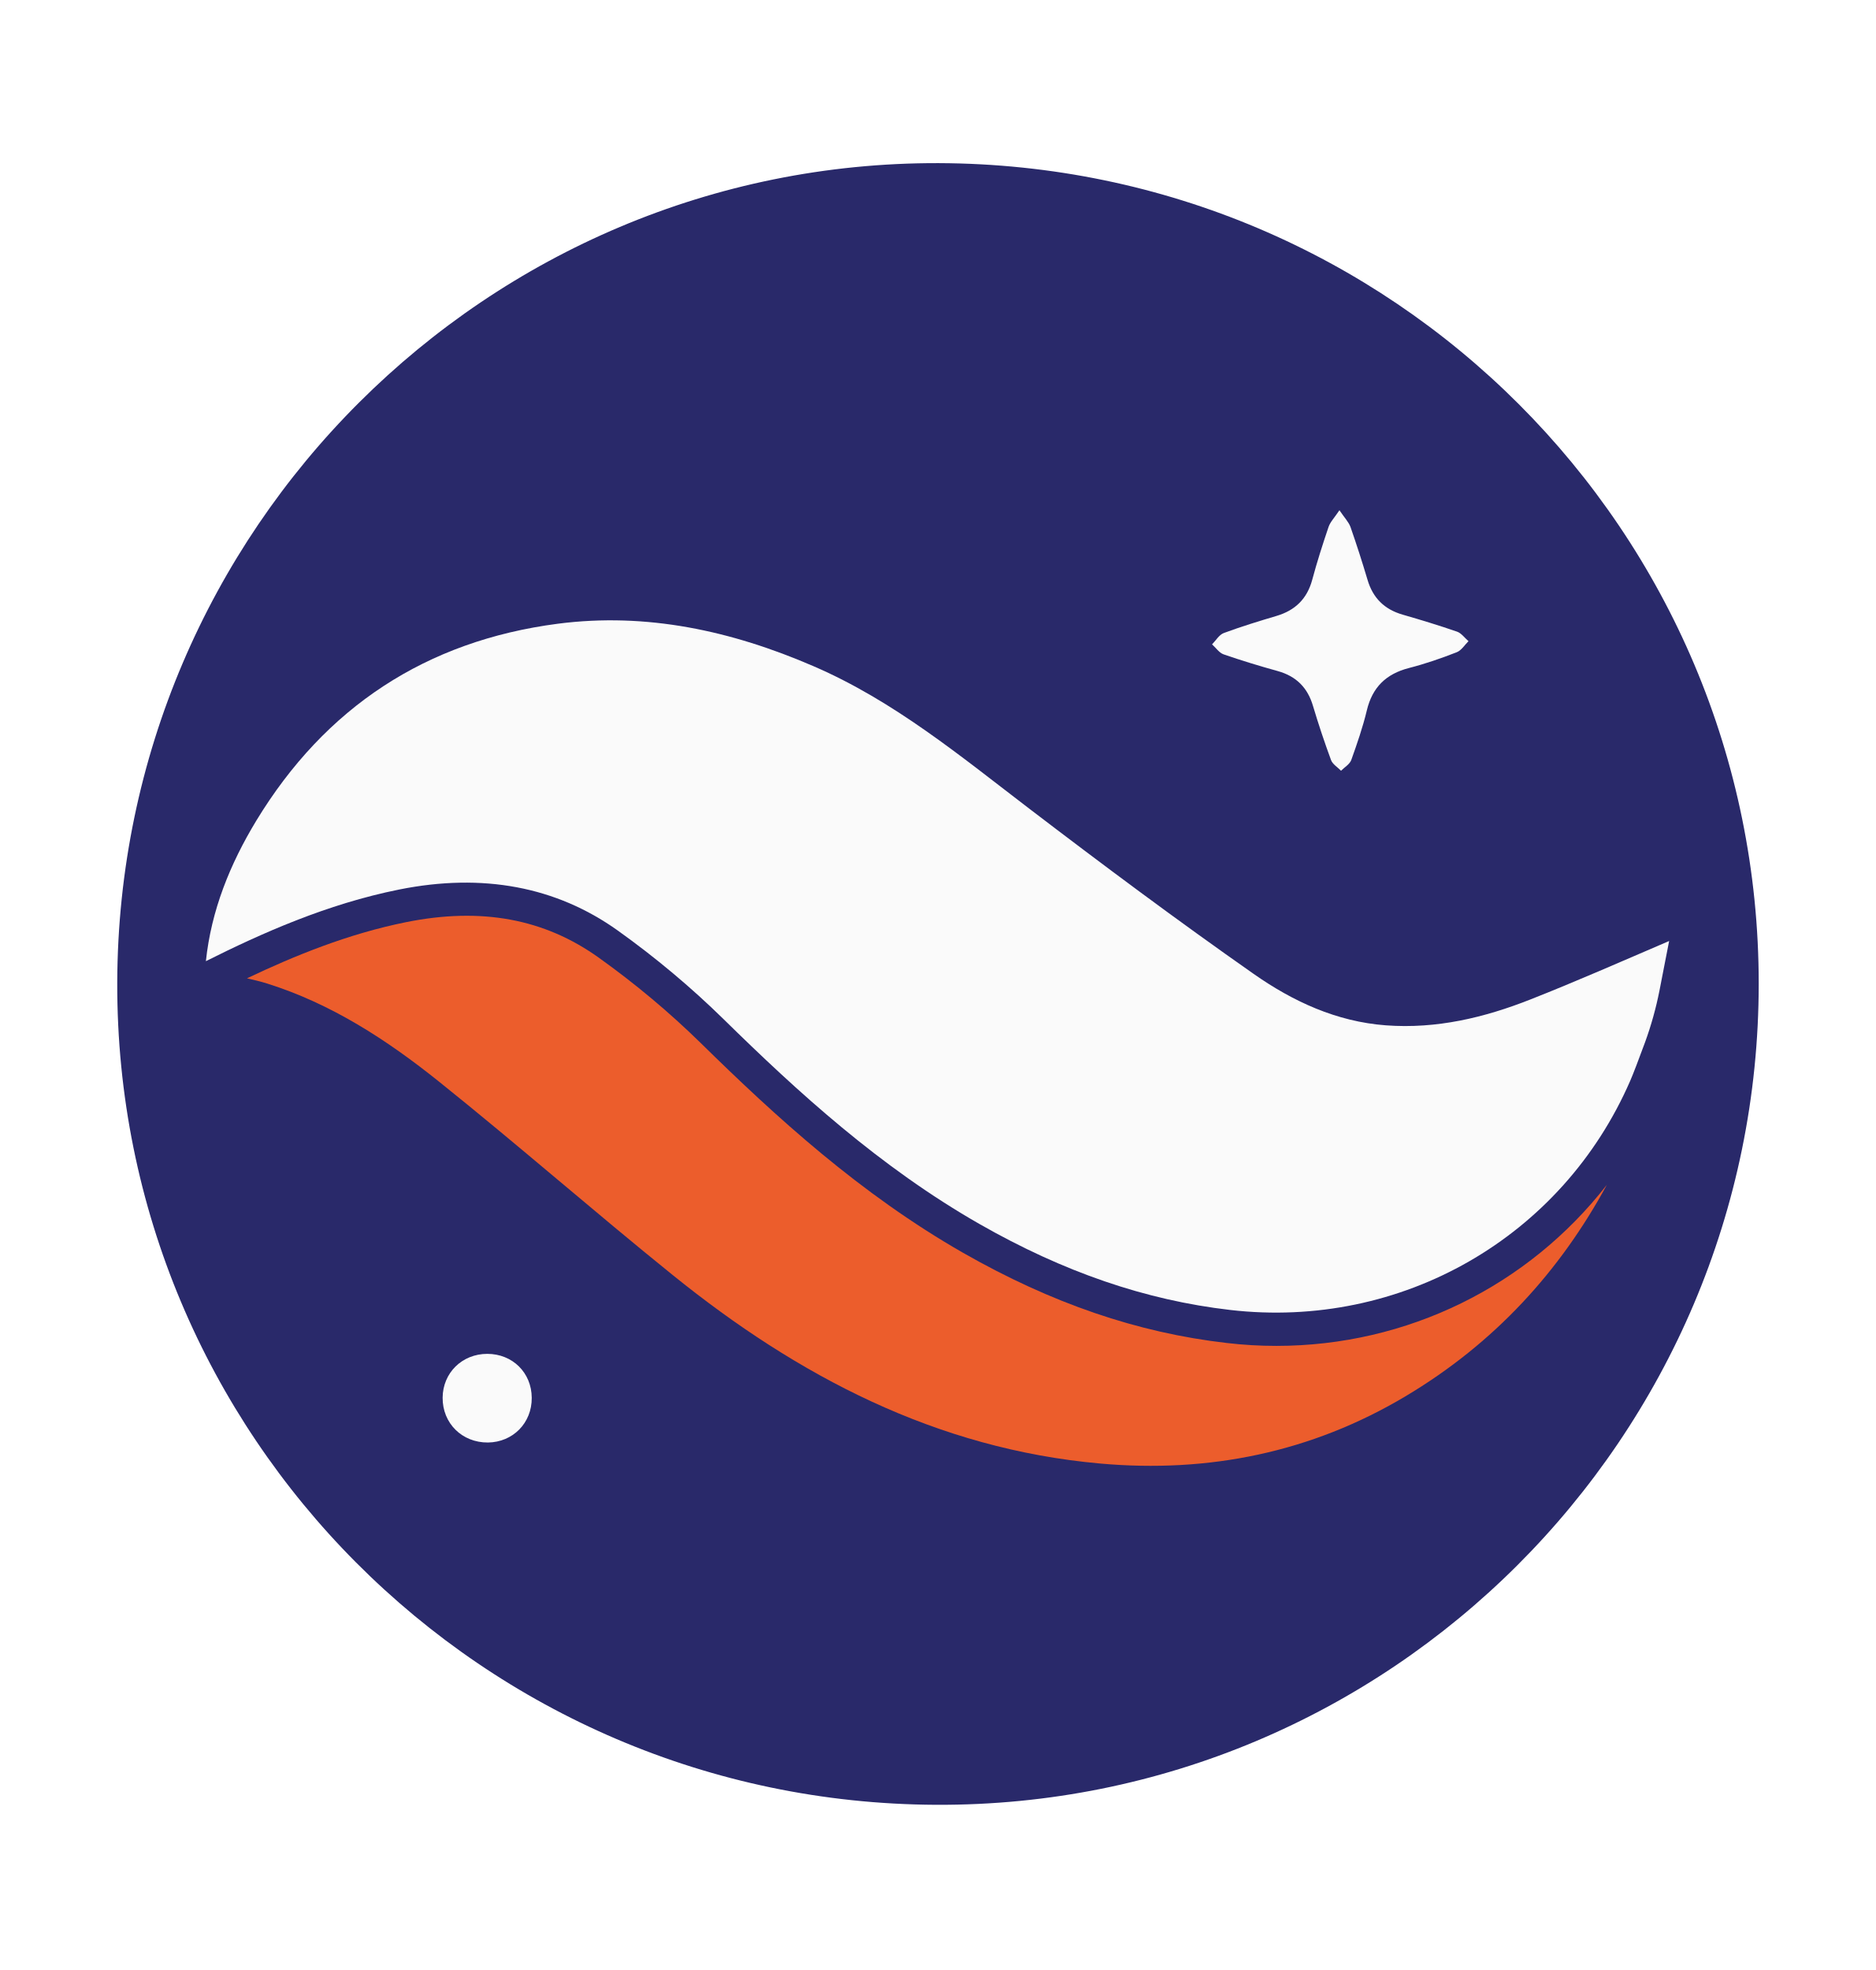
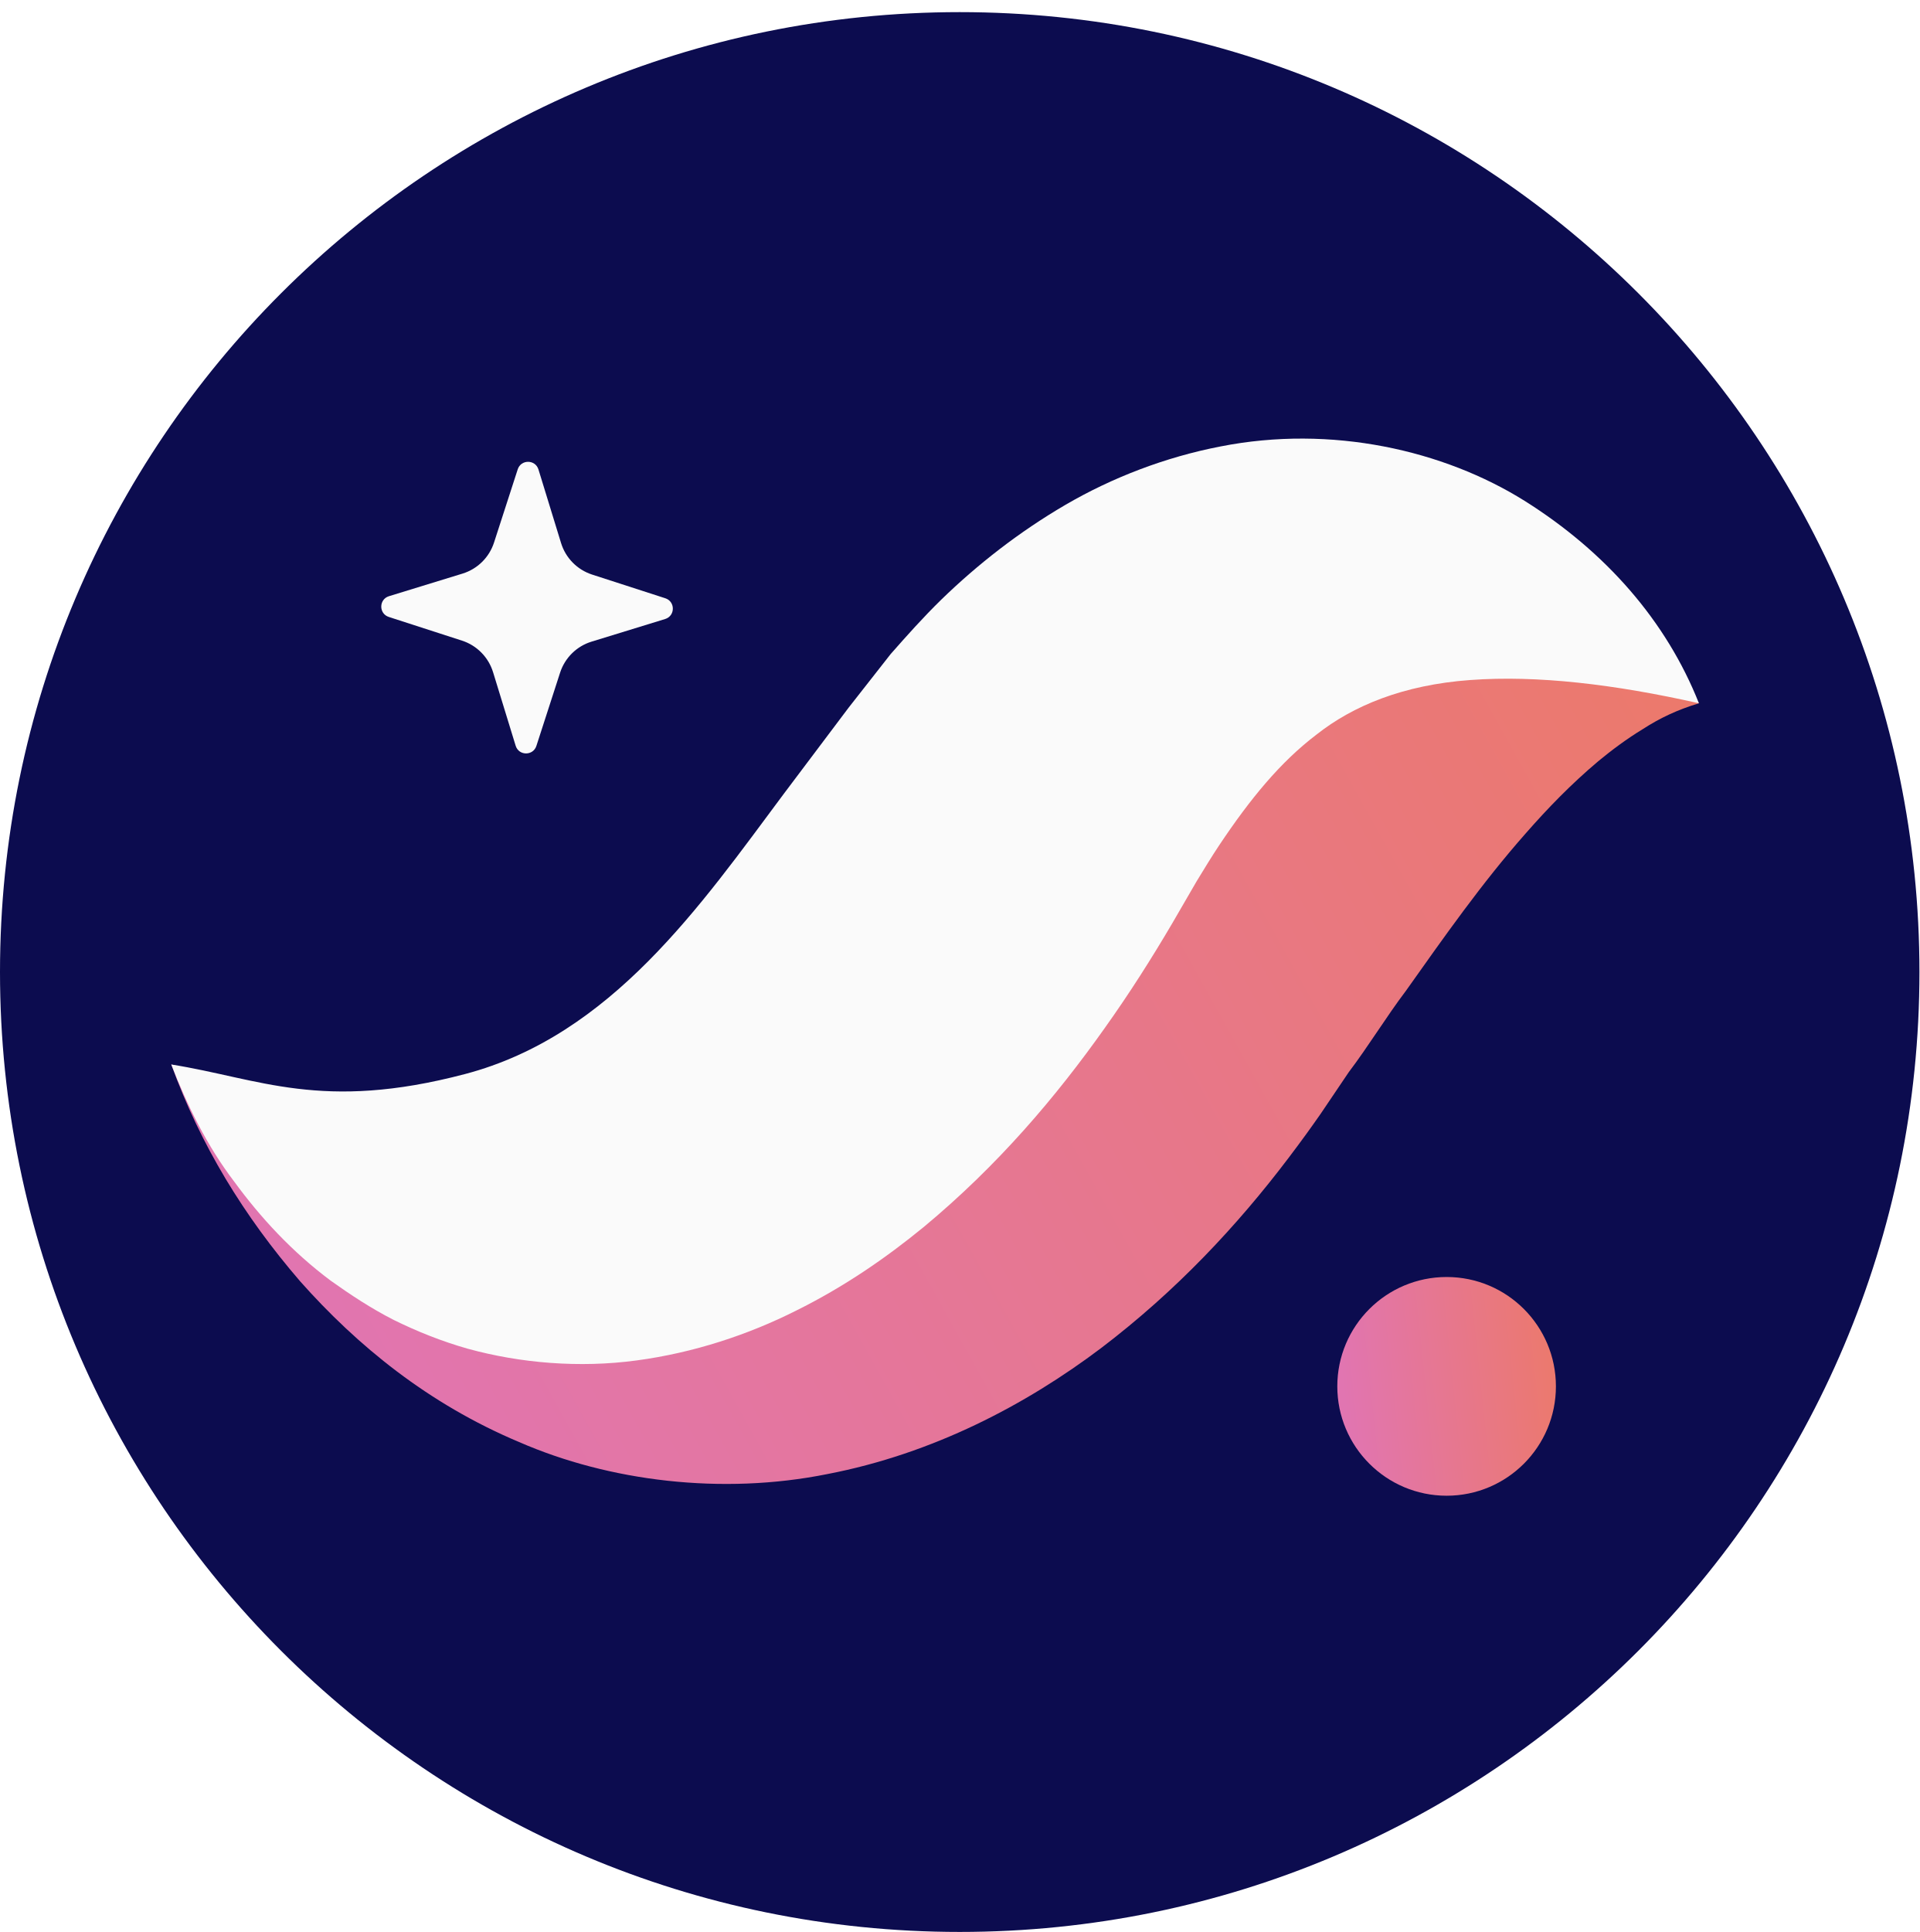
- <svg xmlns="http://www.w3.org/2000/svg" width="20" height="21" viewBox="0 0 20 21" fill="none">
-   <path d="M10.006 1.739C14.845 1.754 18.75 5.661 18.75 10.486C18.75 15.329 14.808 19.262 9.978 19.239C5.144 19.217 1.237 15.295 1.25 10.476C1.263 5.646 5.193 1.725 10.006 1.739Z" fill="#29296A" />
-   <path d="M4.257 9.482C5.146 9.304 5.931 9.451 6.587 9.92C6.989 10.207 7.368 10.525 7.713 10.863C8.503 11.639 9.381 12.441 10.441 13.047C11.339 13.56 12.214 13.86 13.115 13.964C14.939 14.175 16.654 13.192 17.381 11.519C17.408 11.458 17.474 11.286 17.538 11.111C17.603 10.933 17.655 10.747 17.692 10.559L17.795 10.031C17.287 10.249 16.806 10.461 16.319 10.653C15.826 10.848 15.315 10.97 14.776 10.93C14.249 10.891 13.784 10.675 13.366 10.382C12.555 9.814 11.76 9.221 10.973 8.62C10.241 8.061 9.531 7.472 8.674 7.102C7.8 6.724 6.895 6.526 5.946 6.649C4.543 6.832 3.467 7.539 2.732 8.749C2.452 9.211 2.252 9.705 2.195 10.246C2.786 9.95 3.484 9.637 4.257 9.482H4.257Z" fill="#FAFAFA" />
-   <path d="M13.608 14.347C13.432 14.347 13.256 14.337 13.078 14.316C12.127 14.207 11.209 13.892 10.268 13.355C9.173 12.729 8.275 11.909 7.468 11.116C7.136 10.791 6.772 10.486 6.384 10.209C5.803 9.793 5.131 9.669 4.33 9.83C3.713 9.954 3.139 10.188 2.633 10.429C2.705 10.445 2.776 10.462 2.847 10.484C3.532 10.699 4.126 11.086 4.679 11.529C5.52 12.203 6.332 12.914 7.171 13.591C8.507 14.67 9.983 15.445 11.728 15.601C12.887 15.705 13.981 15.482 14.983 14.885C15.939 14.316 16.633 13.547 17.131 12.63C16.293 13.707 15.004 14.347 13.608 14.347H13.608Z" fill="#EC5D2C" />
-   <path d="M14.28 5.439C14.335 5.521 14.379 5.565 14.398 5.618C14.463 5.804 14.523 5.991 14.579 6.179C14.636 6.374 14.759 6.496 14.954 6.552C15.148 6.608 15.342 6.667 15.533 6.733C15.58 6.749 15.615 6.8 15.656 6.835C15.615 6.875 15.58 6.934 15.53 6.953C15.364 7.018 15.193 7.077 15.021 7.121C14.777 7.184 14.631 7.326 14.572 7.573C14.529 7.753 14.468 7.928 14.406 8.102C14.389 8.147 14.335 8.178 14.297 8.216C14.26 8.178 14.206 8.146 14.19 8.101C14.12 7.911 14.056 7.719 13.998 7.525C13.941 7.331 13.82 7.209 13.624 7.154C13.429 7.1 13.235 7.041 13.044 6.975C12.997 6.958 12.963 6.905 12.922 6.869C12.963 6.827 12.997 6.767 13.047 6.748C13.231 6.68 13.419 6.622 13.608 6.566C13.808 6.507 13.935 6.384 13.99 6.18C14.041 5.99 14.101 5.803 14.164 5.617C14.182 5.564 14.226 5.52 14.28 5.439H14.28Z" fill="#FAFAFA" />
-   <path d="M5.669 14.901C5.671 15.169 5.468 15.374 5.202 15.377C4.926 15.379 4.717 15.172 4.719 14.899C4.721 14.634 4.927 14.432 5.195 14.432C5.464 14.432 5.668 14.633 5.669 14.901H5.669Z" fill="#FAFAFA" />
+ <svg xmlns="http://www.w3.org/2000/svg" width="158" height="159" viewBox="0 0 158 159" fill="none">
+   <path fill-rule="evenodd" clip-rule="evenodd" d="M-3.68439e-06 79.996C-3.68439e-06 123.627 35.368 158.995 78.999 158.995C122.629 158.995 158 123.627 158 79.996C158 36.366 122.629 0.998 78.999 0.998C35.368 0.998 -3.68439e-06 36.366 -3.68439e-06 79.996Z" fill="#0C0C4F" />
+   <path fill-rule="evenodd" clip-rule="evenodd" d="M44.154 61.385L46.104 55.36C46.501 54.135 47.468 53.181 48.698 52.805L54.752 50.944C55.59 50.688 55.597 49.505 54.766 49.236L48.739 47.286C47.515 46.889 46.562 45.922 46.184 44.692L44.324 38.638C44.068 37.802 42.886 37.793 42.616 38.627L40.666 44.651C40.27 45.875 39.303 46.828 38.073 47.206L32.018 49.066C31.18 49.324 31.171 50.504 32.005 50.774L38.032 52.724C39.255 53.12 40.209 54.09 40.587 55.319L42.446 61.372C42.702 62.21 43.885 62.219 44.154 61.385Z" fill="#FAFAFA" />
+   <path fill-rule="evenodd" clip-rule="evenodd" d="M139.848 57.879C137.352 55.088 133.457 53.516 129.67 52.872C125.853 52.253 121.85 52.31 118.082 52.98C110.457 54.27 103.53 57.427 97.488 61.322C94.351 63.233 91.675 65.445 88.903 67.698C87.567 68.837 86.35 70.05 85.082 71.246L81.616 74.694C77.851 78.629 74.14 82.214 70.549 85.185C66.944 88.143 63.573 90.389 60.251 91.958C56.931 93.535 53.379 94.462 48.749 94.611C44.16 94.772 38.731 93.944 32.923 92.577C27.084 91.216 20.952 89.276 14.1 87.606C16.491 94.239 20.091 100.1 24.714 105.458C29.39 110.723 35.23 115.522 42.731 118.678C50.125 121.904 59.416 123.061 68.103 121.314C76.814 119.638 84.457 115.607 90.636 110.946C96.83 106.237 101.842 100.872 106.067 95.296C107.233 93.755 107.85 92.892 108.694 91.688L111.027 88.233C112.648 86.095 114.124 83.662 115.728 81.544C118.874 77.109 121.976 72.679 125.58 68.597C127.394 66.527 129.307 64.547 131.565 62.644C132.691 61.715 133.908 60.806 135.256 59.987C136.624 59.104 138.069 58.413 139.848 57.879Z" fill="url(#paint0_linear_1_42)" />
+   <path fill-rule="evenodd" clip-rule="evenodd" d="M139.848 57.878C137.167 51.112 132.182 45.417 125.491 41.214C118.841 37.058 109.605 34.936 100.452 36.745C95.931 37.619 91.55 39.303 87.706 41.545C83.879 43.778 80.45 46.466 77.481 49.35C75.999 50.797 74.654 52.306 73.318 53.824L69.854 58.24L64.504 65.349C57.684 74.495 50.339 85.214 38.286 88.39C26.454 91.508 21.322 88.747 14.1 87.606C15.421 91.015 17.056 94.326 19.274 97.238C21.45 100.21 24.02 103.001 27.216 105.393C28.831 106.542 30.536 107.676 32.429 108.638C34.315 109.567 36.347 110.385 38.517 111.001C42.833 112.184 47.692 112.598 52.397 111.962C57.104 111.334 61.603 109.842 65.535 107.861C69.497 105.899 72.948 103.509 76.03 100.987C82.155 95.9 86.92 90.279 90.944 84.598C92.969 81.757 94.806 78.863 96.506 75.968L98.506 72.521C99.118 71.514 99.736 70.5 100.364 69.556C102.899 65.763 105.378 62.722 108.389 60.439C111.358 58.097 115.493 56.367 121.018 55.965C126.52 55.558 132.872 56.309 139.848 57.878Z" fill="#FAFAFA" />
+   <path fill-rule="evenodd" clip-rule="evenodd" d="M110.081 114.095C110.081 119.064 114.112 123.095 119.081 123.095C124.051 123.095 128.076 119.064 128.076 114.095C128.076 109.125 124.051 105.095 119.081 105.095C114.112 105.095 110.081 109.125 110.081 114.095Z" fill="url(#paint1_linear_1_42)" />
+   <defs>
+     <linearGradient id="paint0_linear_1_42" x1="139.176" y1="55.505" x2="28.5" y2="117" gradientUnits="userSpaceOnUse">
+       <stop stop-color="#EC796B" />
+       <stop offset="1" stop-color="#E175B1" />
+     </linearGradient>
+     <linearGradient id="paint1_linear_1_42" x1="128.07" y1="107.781" x2="110.069" y2="109.685" gradientUnits="userSpaceOnUse">
+       <stop stop-color="#EC796B" />
+       <stop offset="1" stop-color="#E175B1" />
+     </linearGradient>
+   </defs>
</svg>
